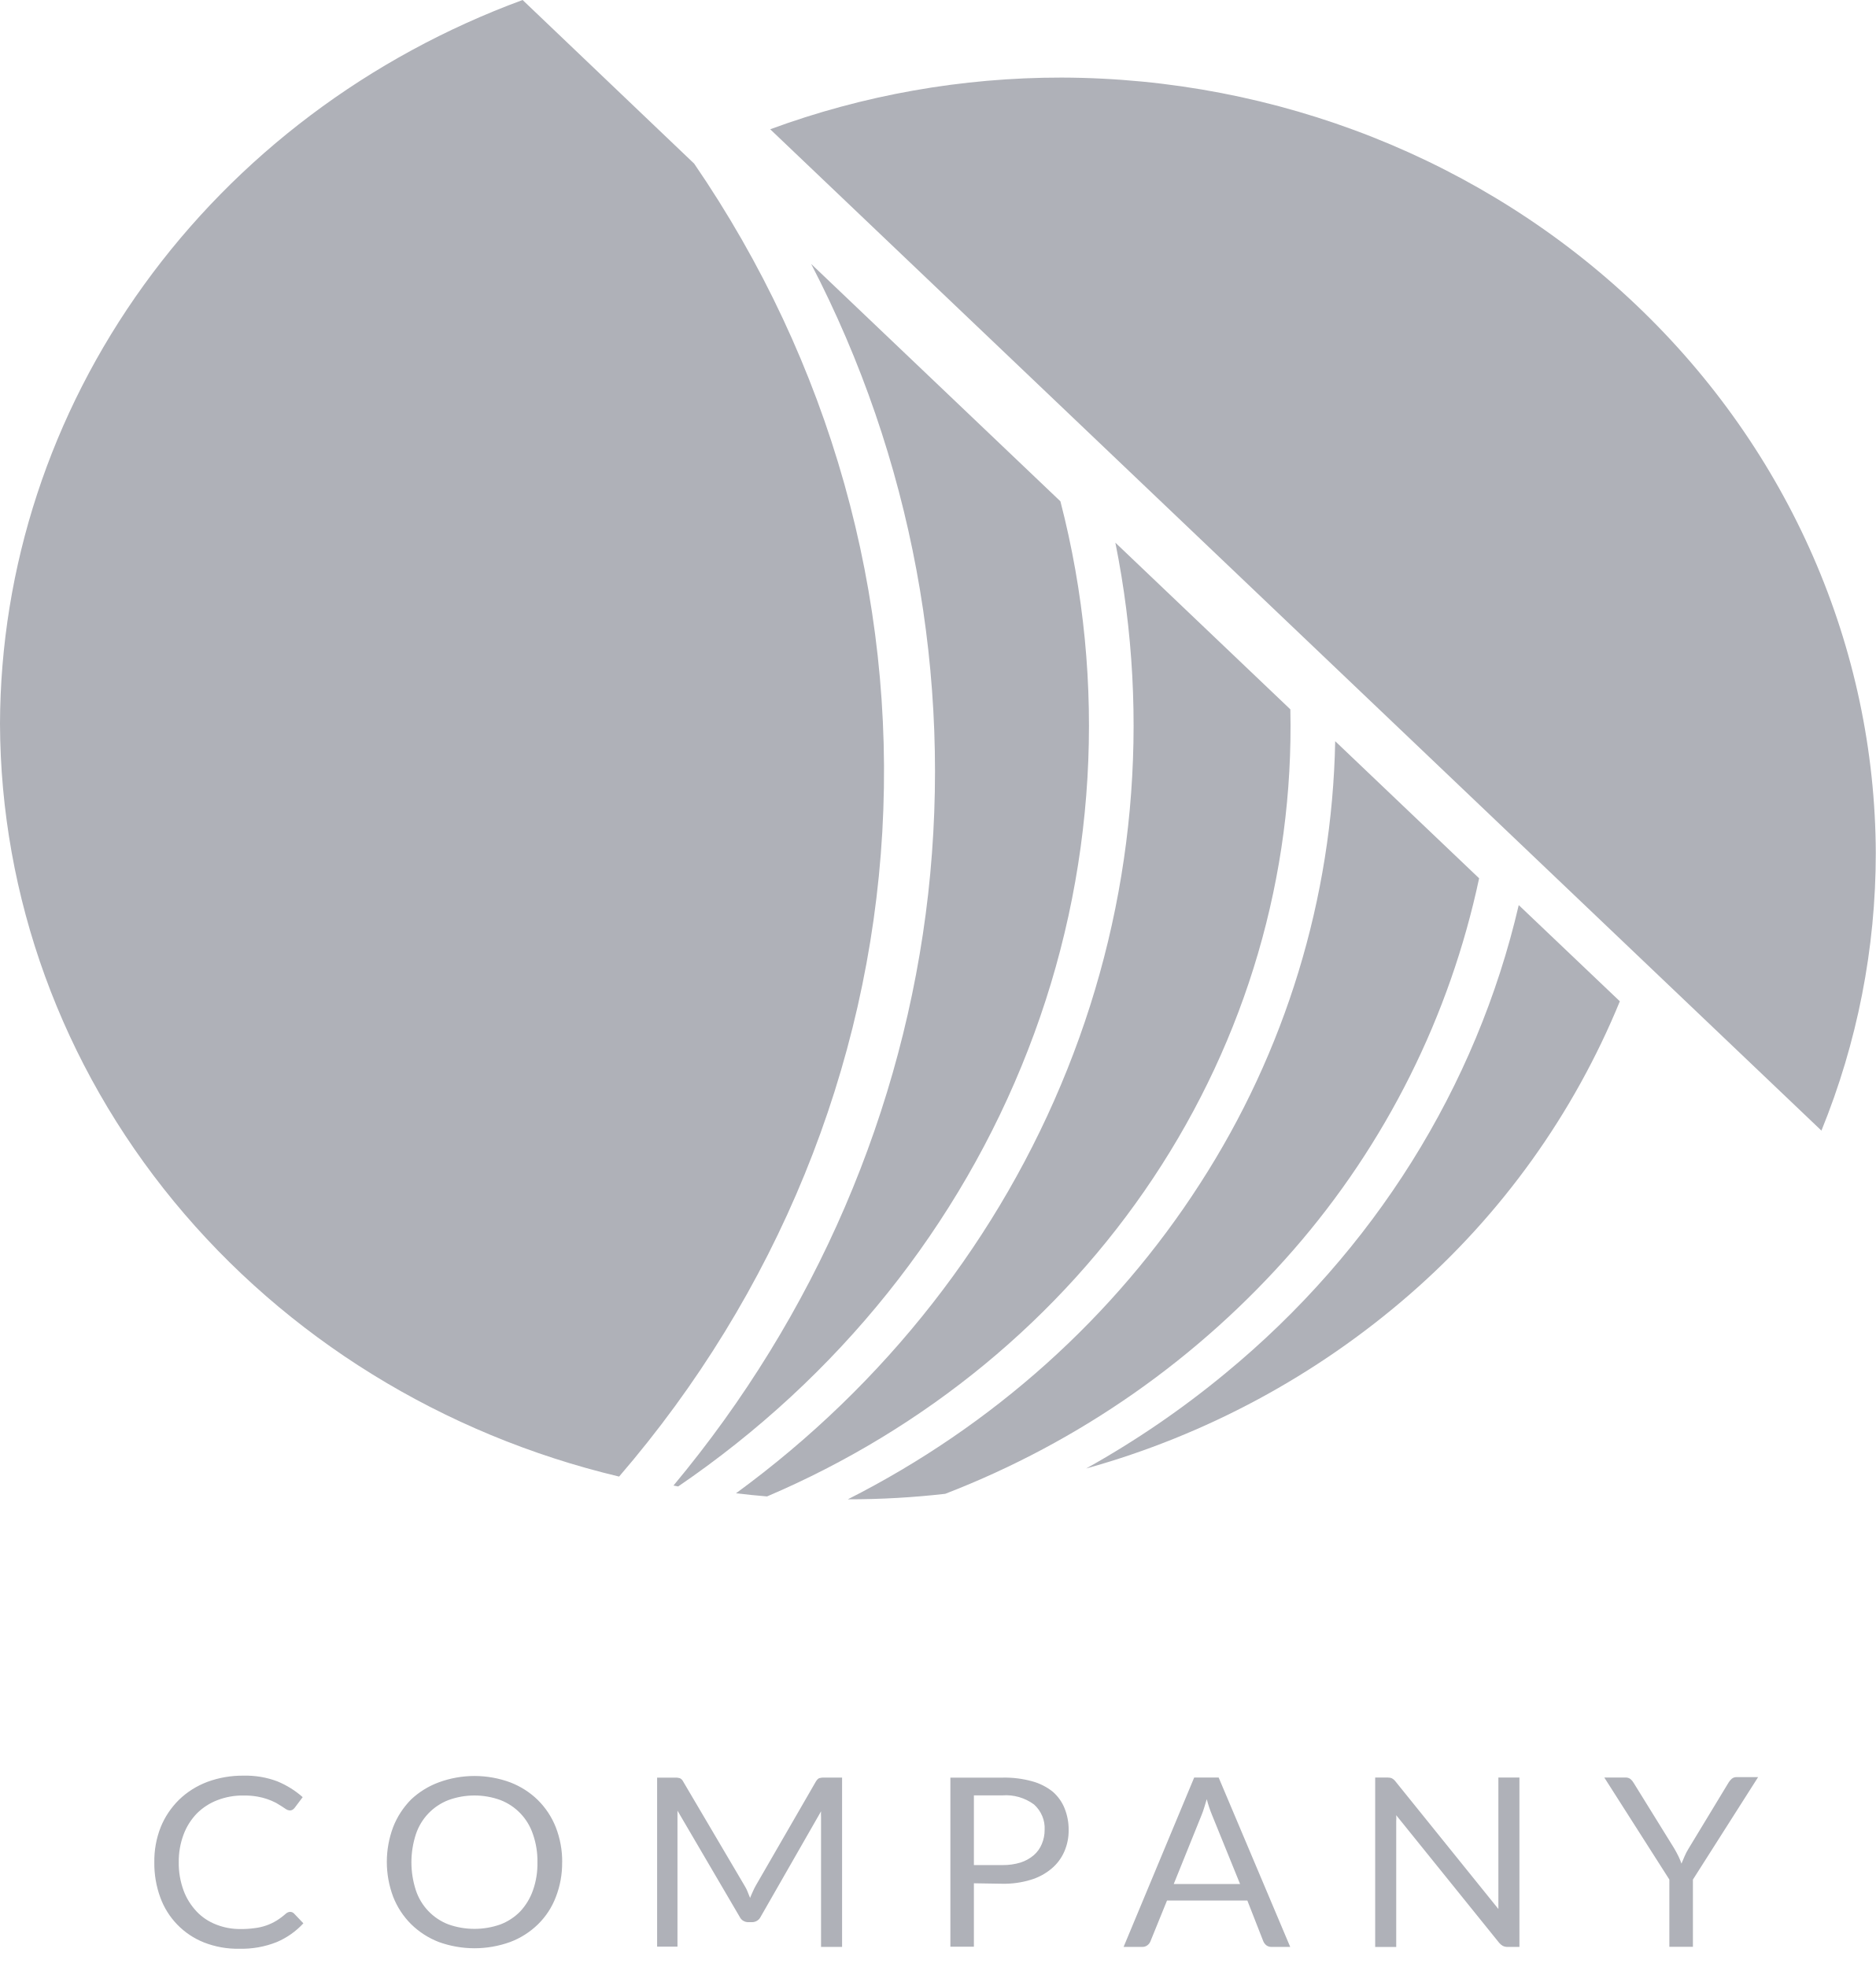
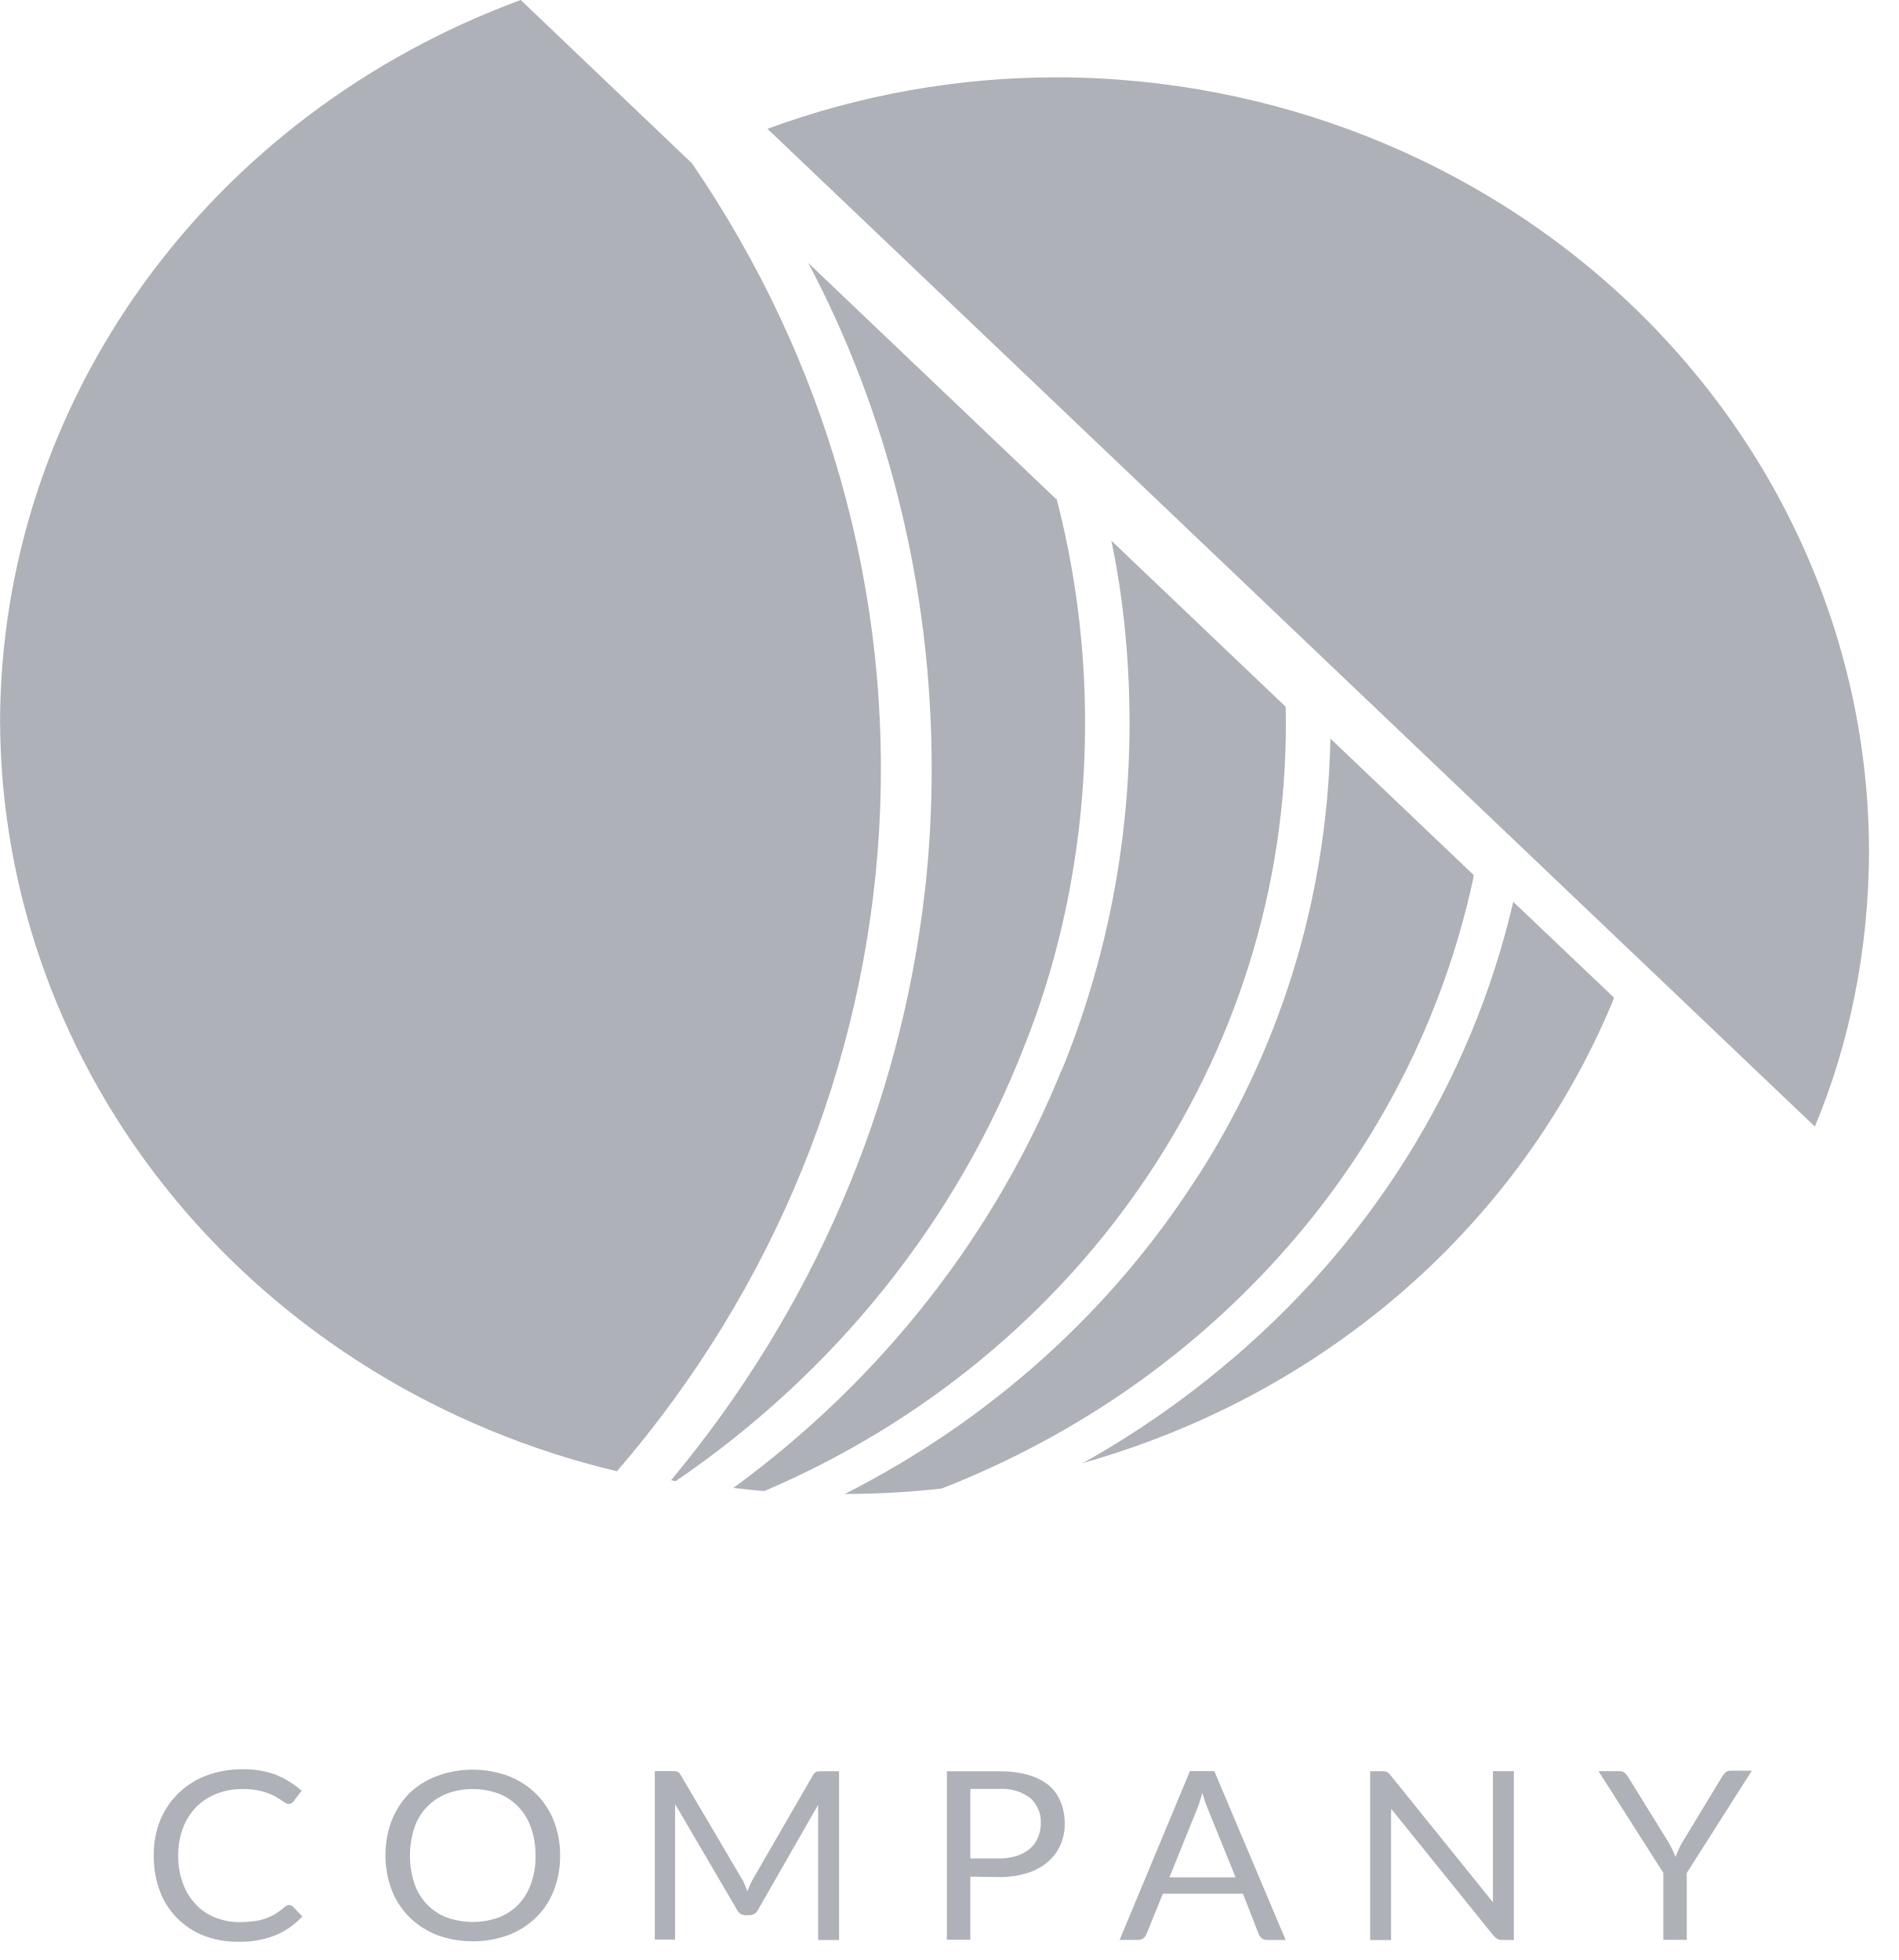
- <svg xmlns="http://www.w3.org/2000/svg" width="41" height="43" fill="none">
-   <path d="M6.345 41.795a.118.118 0 01.08.034l.206.216c-.16.174-.357.314-.579.409-.26.104-.539.154-.82.147a2.01 2.01 0 01-.772-.137 1.672 1.672 0 01-.957-.986 2.163 2.163 0 01-.13-.767 2.017 2.017 0 01.14-.77c.09-.222.226-.425.4-.597.175-.17.385-.302.617-.39.253-.094.523-.14.794-.137.253-.006.504.036.739.125.203.084.39.2.553.345l-.173.23a.173.173 0 01-.044.042.11.11 0 01-.069.018.157.157 0 01-.075-.025l-.092-.061-.129-.079a1.4 1.4 0 00-.406-.137 1.643 1.643 0 00-.306-.024 1.532 1.532 0 00-.571.102 1.29 1.29 0 00-.448.29c-.128.133-.227.29-.29.46-.073.195-.109.401-.106.608-.003.21.033.42.106.618.062.169.16.325.285.458.118.125.264.222.427.285.168.066.348.1.53.098.105.001.21-.005.314-.02.17-.02.332-.076.476-.164.072-.045.14-.096.203-.152a.153.153 0 01.097-.04zM12.287 40.71c.003.26-.044.52-.139.763a1.655 1.655 0 01-.387.592 1.754 1.754 0 01-.608.388 2.296 2.296 0 01-1.564 0 1.777 1.777 0 01-.604-.39 1.74 1.74 0 01-.391-.597 2.167 2.167 0 010-1.527c.087-.223.22-.427.39-.6a1.78 1.78 0 01.605-.375 2.258 2.258 0 011.564 0c.228.088.435.22.607.39.17.17.301.37.388.59.095.245.143.505.14.767zm-.54 0a1.759 1.759 0 00-.098-.612 1.208 1.208 0 00-.71-.747 1.658 1.658 0 00-1.137 0 1.208 1.208 0 00-.712.747c-.13.4-.13.827 0 1.226a1.203 1.203 0 00.712.745c.367.13.77.13 1.137 0 .166-.064.314-.162.435-.287.123-.134.217-.29.275-.458.07-.198.102-.405.098-.613zM16.34 41.353l.055.137c.02-.049.038-.093.059-.137a1.28 1.28 0 01.067-.135l1.314-2.276c.026-.04.05-.064.075-.071a.323.323 0 01.108-.012h.388v3.702h-.46V39.84v-.115a1.13 1.13 0 010-.128l-1.322 2.309a.202.202 0 01-.078.084.216.216 0 01-.113.03h-.074c-.04.001-.08-.01-.113-.03a.2.2 0 01-.077-.084l-1.361-2.324v2.973h-.445v-3.695h.388a.323.323 0 01.108.012.15.15 0 01.072.071l1.343 2.279a.812.812 0 01.067.132zM21.287 41.17v1.386h-.514V38.86h1.147a2.25 2.25 0 01.64.08c.167.045.321.124.453.23.114.1.202.225.257.363.06.151.09.312.088.473.002.162-.03.323-.096.473a1.013 1.013 0 01-.277.37 1.27 1.27 0 01-.456.245c-.2.061-.41.09-.62.086l-.622-.01zm0-.398h.623c.135.002.27-.017.398-.056a.843.843 0 00.288-.16.651.651 0 00.175-.244.768.768 0 00.062-.312.677.677 0 00-.052-.3.707.707 0 00-.18-.253 1.033 1.033 0 00-.691-.199h-.623v1.524zM28.201 42.561h-.406a.181.181 0 01-.114-.034.226.226 0 01-.067-.086l-.35-.894h-1.756l-.363.894a.2.2 0 01-.064.083.181.181 0 01-.116.037h-.406l1.543-3.703h.535l1.564 3.703zm-2.546-1.375h1.45l-.612-1.507a2.6 2.6 0 01-.116-.348l-.059.194a1.84 1.84 0 01-.056.157l-.607 1.504zM30.423 38.875c.031.017.058.04.078.067l2.25 2.79v-.129-2.745h.46v3.703h-.257a.23.23 0 01-.105-.022.283.283 0 01-.082-.069l-2.249-2.788c.003.042.003.085 0 .127v2.753h-.46v-3.704h.273c.032 0 .063.005.092.017zM37.003 41.088v1.47h-.515v-1.47l-1.422-2.23h.46a.173.173 0 01.111.032.314.314 0 01.07.084l.89 1.438c.035.061.066.118.092.172.026.053.046.105.064.156l.067-.159a1.3 1.3 0 01.088-.169l.877-1.448a.379.379 0 01.067-.079.161.161 0 01.11-.036h.466l-1.425 2.24zM16.086 32.644c.224.027.45.05.68.069 3.47-1.48 6.406-3.9 8.44-6.96 2.035-3.06 3.077-6.624 2.998-10.246l-3.825-3.644a20.22 20.22 0 01-1.05 11.512c-1.465 3.67-3.973 6.88-7.243 9.27z" fill="#AFB1B8" />
-   <path d="M14.72 32.475l.103.02c3.494-2.382 6.159-5.707 7.648-9.546a19.54 19.54 0 00.707-11.99L17.73 5.77a24.082 24.082 0 012.558 13.768c-.533 4.728-2.464 9.214-5.568 12.938zM33.196 19.786c-.925 3.98-3.173 7.568-6.41 10.234a20.218 20.218 0 01-3.045 2.082 18.187 18.187 0 007.08-3.813 17.085 17.085 0 004.585-6.4l-2.21-2.103z" fill="#AFB1B8" />
-   <path d="M32.33 19.2l-3.146-2.997a18.474 18.474 0 01-2.953 9.67c-1.873 2.915-4.532 5.299-7.699 6.903h.016c.706 0 1.41-.04 2.112-.12a19.338 19.338 0 007.61-5.33 18.092 18.092 0 004.06-8.126zM15.176 3.58L11.423 0c-3.355 1.235-6.24 3.406-8.278 6.23C1.107 9.053.01 12.397 0 15.823c.013 3.787 1.35 7.46 3.801 10.441 2.451 2.98 5.875 5.097 9.731 6.015 3.442-3.995 5.457-8.932 5.753-14.093.295-5.161-1.144-10.277-4.11-14.606zM41 18.649c-.014-4.492-1.893-8.797-5.227-11.973-3.334-3.177-7.852-4.967-12.567-4.98-2.179-.002-4.34.381-6.371 1.13l22.977 21.89A16.072 16.072 0 0041 18.65z" fill="#AFB1B8" />
+ <svg xmlns="http://www.w3.org/2000/svg" version="1.1" width="31" height="32" viewBox="0 0 31 32">
+   <path fill="#afb1b8" d="M4.722 31.103c0.023 0.001 0.044 0.010 0.060 0.025v0l0.153 0.161c-0.119 0.13-0.266 0.234-0.431 0.304-0.194 0.077-0.401 0.115-0.61 0.109-0.009 0-0.020 0-0.031 0-0.196 0-0.382-0.038-0.554-0.106l0.010 0.004c-0.332-0.134-0.588-0.397-0.709-0.725l-0.003-0.009c-0.061-0.164-0.097-0.353-0.097-0.55 0-0.007 0-0.015 0-0.022v0.001c-0-0.007-0-0.015-0-0.023 0-0.198 0.038-0.387 0.108-0.56l-0.004 0.010c0.067-0.165 0.168-0.316 0.298-0.444 0.13-0.127 0.286-0.225 0.459-0.29 0.188-0.070 0.389-0.104 0.591-0.102 0.188-0.004 0.375 0.027 0.55 0.093 0.151 0.063 0.29 0.149 0.412 0.257l-0.129 0.171c-0.009 0.012-0.020 0.023-0.032 0.031l-0 0c-0.013 0.009-0.028 0.014-0.045 0.014-0.002 0-0.004-0-0.006-0l0 0c-0.021-0.001-0.040-0.008-0.056-0.019l0 0-0.068-0.045-0.096-0.059c-0.087-0.046-0.189-0.082-0.296-0.101l-0.006-0.001c-0.063-0.011-0.135-0.018-0.209-0.018-0.007 0-0.013 0-0.020 0h0.001c-0.005-0-0.010-0-0.016-0-0.147 0-0.288 0.028-0.417 0.079l0.008-0.003c-0.13 0.051-0.241 0.124-0.333 0.216l0-0c-0.095 0.099-0.169 0.216-0.216 0.342-0.054 0.145-0.081 0.298-0.079 0.452-0.002 0.156 0.025 0.313 0.079 0.46 0.046 0.126 0.119 0.242 0.212 0.341 0.088 0.093 0.196 0.165 0.318 0.212 0.125 0.049 0.259 0.074 0.394 0.073 0.078 0.001 0.156-0.004 0.234-0.015 0.127-0.015 0.247-0.057 0.354-0.122 0.054-0.034 0.104-0.071 0.151-0.113 0.019-0.017 0.044-0.029 0.072-0.030h0zM9.144 30.296c0.002 0.194-0.033 0.387-0.103 0.568-0.067 0.172-0.165 0.319-0.288 0.44l-0 0c-0.126 0.123-0.276 0.221-0.444 0.286l-0.009 0.003c-0.173 0.065-0.373 0.102-0.582 0.102s-0.409-0.037-0.594-0.106l0.012 0.004c-0.175-0.069-0.325-0.167-0.45-0.29l0 0c-0.123-0.123-0.222-0.271-0.288-0.436l-0.003-0.009c-0.065-0.169-0.103-0.364-0.103-0.568s0.038-0.399 0.107-0.579l-0.004 0.011c0.065-0.166 0.164-0.318 0.29-0.447 0.126-0.119 0.276-0.214 0.441-0.276l0.009-0.003c0.173-0.066 0.373-0.104 0.582-0.104s0.409 0.038 0.594 0.108l-0.012-0.004c0.17 0.066 0.324 0.164 0.452 0.29 0.127 0.127 0.224 0.275 0.289 0.439 0.071 0.182 0.106 0.376 0.104 0.571zM8.742 30.296c0-0.007 0-0.016 0-0.024 0-0.155-0.027-0.303-0.076-0.441l0.003 0.009c-0.087-0.256-0.278-0.457-0.522-0.554l-0.006-0.002c-0.126-0.047-0.271-0.075-0.423-0.075s-0.297 0.027-0.432 0.078l0.009-0.003c-0.251 0.099-0.443 0.299-0.528 0.55l-0.002 0.006c-0.097 0.298-0.097 0.615 0 0.912 0.087 0.256 0.279 0.457 0.524 0.552l0.006 0.002c0.273 0.097 0.573 0.097 0.846 0 0.124-0.048 0.234-0.121 0.324-0.214 0.092-0.1 0.162-0.216 0.205-0.341 0.052-0.147 0.076-0.301 0.073-0.456zM12.16 30.774l0.041 0.102c0.015-0.036 0.028-0.069 0.044-0.102 0.017-0.040 0.034-0.073 0.052-0.105l-0.002 0.005 0.978-1.694c0.019-0.030 0.037-0.048 0.056-0.053 0.020-0.006 0.043-0.009 0.066-0.009 0.005 0 0.010 0 0.015 0l-0.001-0h0.289v2.755h-0.342v-2.11c-0.001-0.014-0.001-0.031-0.001-0.048s0.001-0.033 0.001-0.050l-0 0.002-0.984 1.718c-0.013 0.026-0.033 0.048-0.057 0.062l-0.001 0c-0.023 0.014-0.052 0.022-0.082 0.022-0.001 0-0.002 0-0.002-0h-0.055c-0.030 0.001-0.060-0.007-0.084-0.022s-0.044-0.036-0.057-0.062l-0-0.001-1.013-1.73v2.212h-0.331v-2.75h0.289c0.004-0 0.009-0 0.014-0 0.024 0 0.046 0.003 0.068 0.010l-0.002-0c0.024 0.011 0.042 0.029 0.053 0.052l0 0.001 0.999 1.696c0.018 0.028 0.035 0.060 0.048 0.094l0.001 0.004zM15.841 30.638v1.031h-0.383v-2.75h0.854c0.010-0 0.021-0 0.033-0 0.158 0 0.311 0.022 0.455 0.063l-0.012-0.003c0.124 0.034 0.239 0.092 0.337 0.171 0.085 0.074 0.15 0.167 0.191 0.27 0.045 0.112 0.067 0.232 0.066 0.352 0.002 0.121-0.022 0.24-0.071 0.352-0.049 0.109-0.119 0.201-0.205 0.274l-0.001 0.001c-0.095 0.080-0.209 0.143-0.333 0.181l-0.007 0.002c-0.149 0.045-0.305 0.067-0.461 0.064l-0.463-0.007zM15.841 30.342h0.464c0.1 0.002 0.201-0.013 0.296-0.042 0.083-0.027 0.154-0.068 0.215-0.12l-0.001 0.001c0.056-0.049 0.1-0.11 0.129-0.178l0.001-0.003c0.029-0.066 0.046-0.144 0.046-0.225 0-0.003-0-0.005-0-0.008v0c0-0.008 0.001-0.018 0.001-0.028 0-0.071-0.015-0.138-0.041-0.199l0.001 0.003c-0.032-0.074-0.077-0.137-0.133-0.188l-0-0c-0.126-0.094-0.285-0.15-0.457-0.15-0.020 0-0.040 0.001-0.060 0.002l0.003-0h-0.464v1.134zM20.987 31.673h-0.302c-0.002 0-0.004 0-0.006 0-0.030 0-0.057-0.010-0.079-0.026l0 0c-0.021-0.017-0.038-0.038-0.049-0.063l-0-0.001-0.26-0.665h-1.307l-0.27 0.665c-0.011 0.025-0.027 0.046-0.047 0.061l-0 0c-0.022 0.017-0.051 0.028-0.082 0.028-0.002 0-0.003-0-0.005-0h-0.302l1.148-2.756h0.398l1.164 2.756zM19.092 30.65h1.079l-0.455-1.122c-0.030-0.071-0.060-0.157-0.083-0.245l-0.003-0.013-0.044 0.144c-0.015 0.049-0.029 0.088-0.045 0.126l0.003-0.009-0.452 1.119zM22.64 28.93c0.023 0.013 0.043 0.030 0.058 0.050l1.674 2.076v-2.139h0.342v2.756h-0.191c-0.001 0-0.003 0-0.005 0-0.027 0-0.052-0.006-0.074-0.017l0.001 0c-0.024-0.014-0.044-0.031-0.061-0.051l-0-0-1.674-2.075c0.002 0.031 0.002 0.063 0 0.095v2.049h-0.342v-2.756h0.203c0.024 0 0.047 0.004 0.068 0.013zM27.537 30.577v1.094h-0.383v-1.094l-1.058-1.66h0.342c0.002-0 0.005-0 0.008-0 0.028 0 0.054 0.009 0.075 0.024l-0-0c0.021 0.018 0.038 0.038 0.052 0.061l0.001 0.001 0.662 1.070c0.026 0.045 0.049 0.088 0.068 0.128s0.034 0.078 0.048 0.116l0.050-0.118c0.021-0.049 0.043-0.090 0.068-0.13l-0.002 0.004 0.653-1.078c0.014-0.022 0.031-0.042 0.050-0.059l0-0c0.020-0.017 0.047-0.027 0.076-0.027 0.002 0 0.004 0 0.006 0h0.346l-1.060 1.667zM11.971 24.293c0.167 0.020 0.335 0.037 0.506 0.051 2.582-1.101 4.767-2.902 6.281-5.18s2.29-4.93 2.231-7.625l-2.846-2.712c0.189 0.894 0.297 1.921 0.297 2.974 0 2.015-0.396 3.937-1.115 5.694l0.036-0.1c-1.090 2.731-2.957 5.12-5.39 6.899z" />
+   <path fill="#afb1b8" d="M10.954 24.167l0.077 0.015c2.6-1.773 4.583-4.247 5.692-7.104 0.627-1.564 0.991-3.378 0.991-5.276 0-1.296-0.17-2.553-0.488-3.748l0.023 0.101-4.054-3.862c1.269 2.397 2.015 5.239 2.015 8.255 0 0.701-0.040 1.393-0.119 2.074l0.008-0.083c-0.397 3.519-1.834 6.857-4.144 9.628zM24.704 14.724c-0.688 2.962-2.361 5.632-4.77 7.616-0.665 0.553-1.406 1.066-2.191 1.51l-0.075 0.039c2.039-0.578 3.804-1.556 5.285-2.851l-0.016 0.013c1.465-1.281 2.625-2.875 3.381-4.679l0.031-0.084-1.645-1.565z" />
+   <path fill="#afb1b8" d="M24.060 14.288l-2.341-2.23c-0.053 2.681-0.865 5.162-2.23 7.249l0.032-0.053c-1.394 2.169-3.373 3.943-5.729 5.137h0.012c0.525 0 1.049-0.030 1.572-0.089 2.251-0.884 4.15-2.237 5.649-3.95l0.014-0.017c1.454-1.66 2.512-3.704 3.005-5.958l0.016-0.089zM11.294 2.664l-2.793-2.664c-2.497 0.919-4.644 2.535-6.16 4.636s-2.333 4.589-2.34 7.139c0.010 2.818 1.005 5.552 2.829 7.77s4.372 3.793 7.242 4.476c2.562-2.973 4.061-6.647 4.281-10.488s-0.851-7.648-3.059-10.87zM30.512 13.878c-0.010-3.343-1.409-6.547-3.89-8.91s-5.843-3.696-9.352-3.706c-1.622-0.002-3.23 0.284-4.741 0.841l17.099 16.29c0.559-1.335 0.884-2.886 0.884-4.513 0-0 0-0.001 0-0.001v0z" />
</svg>
